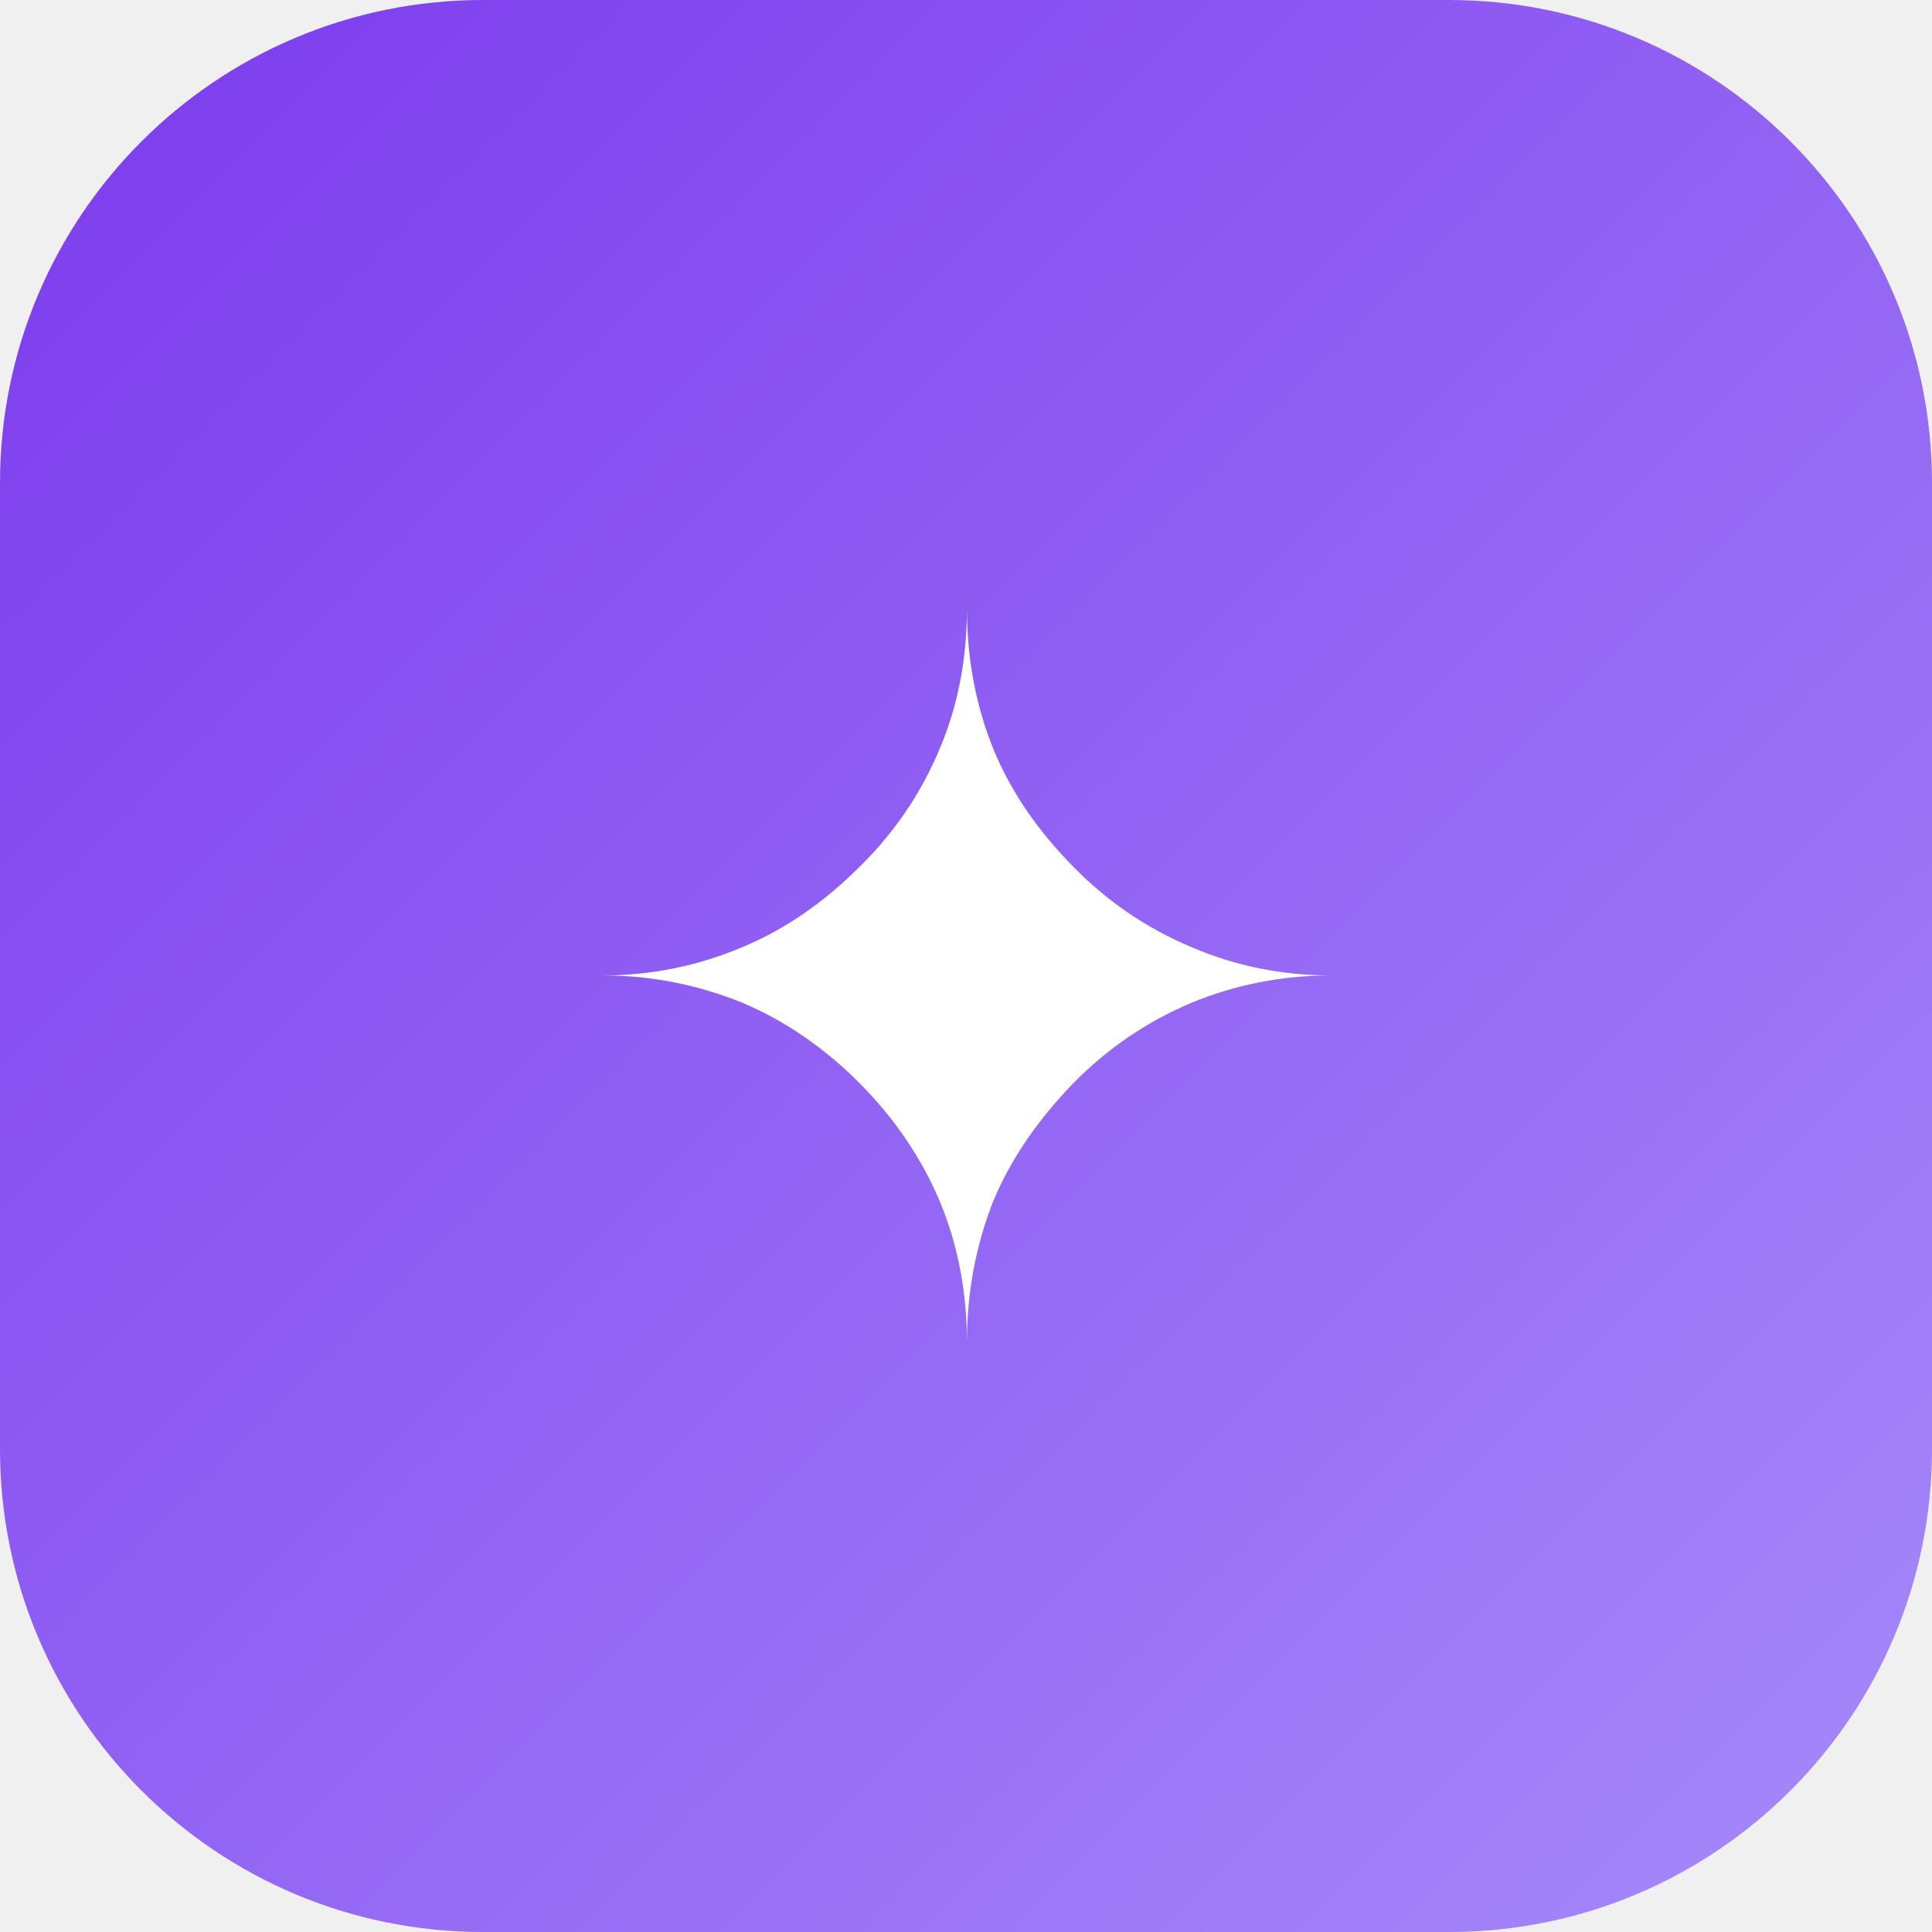
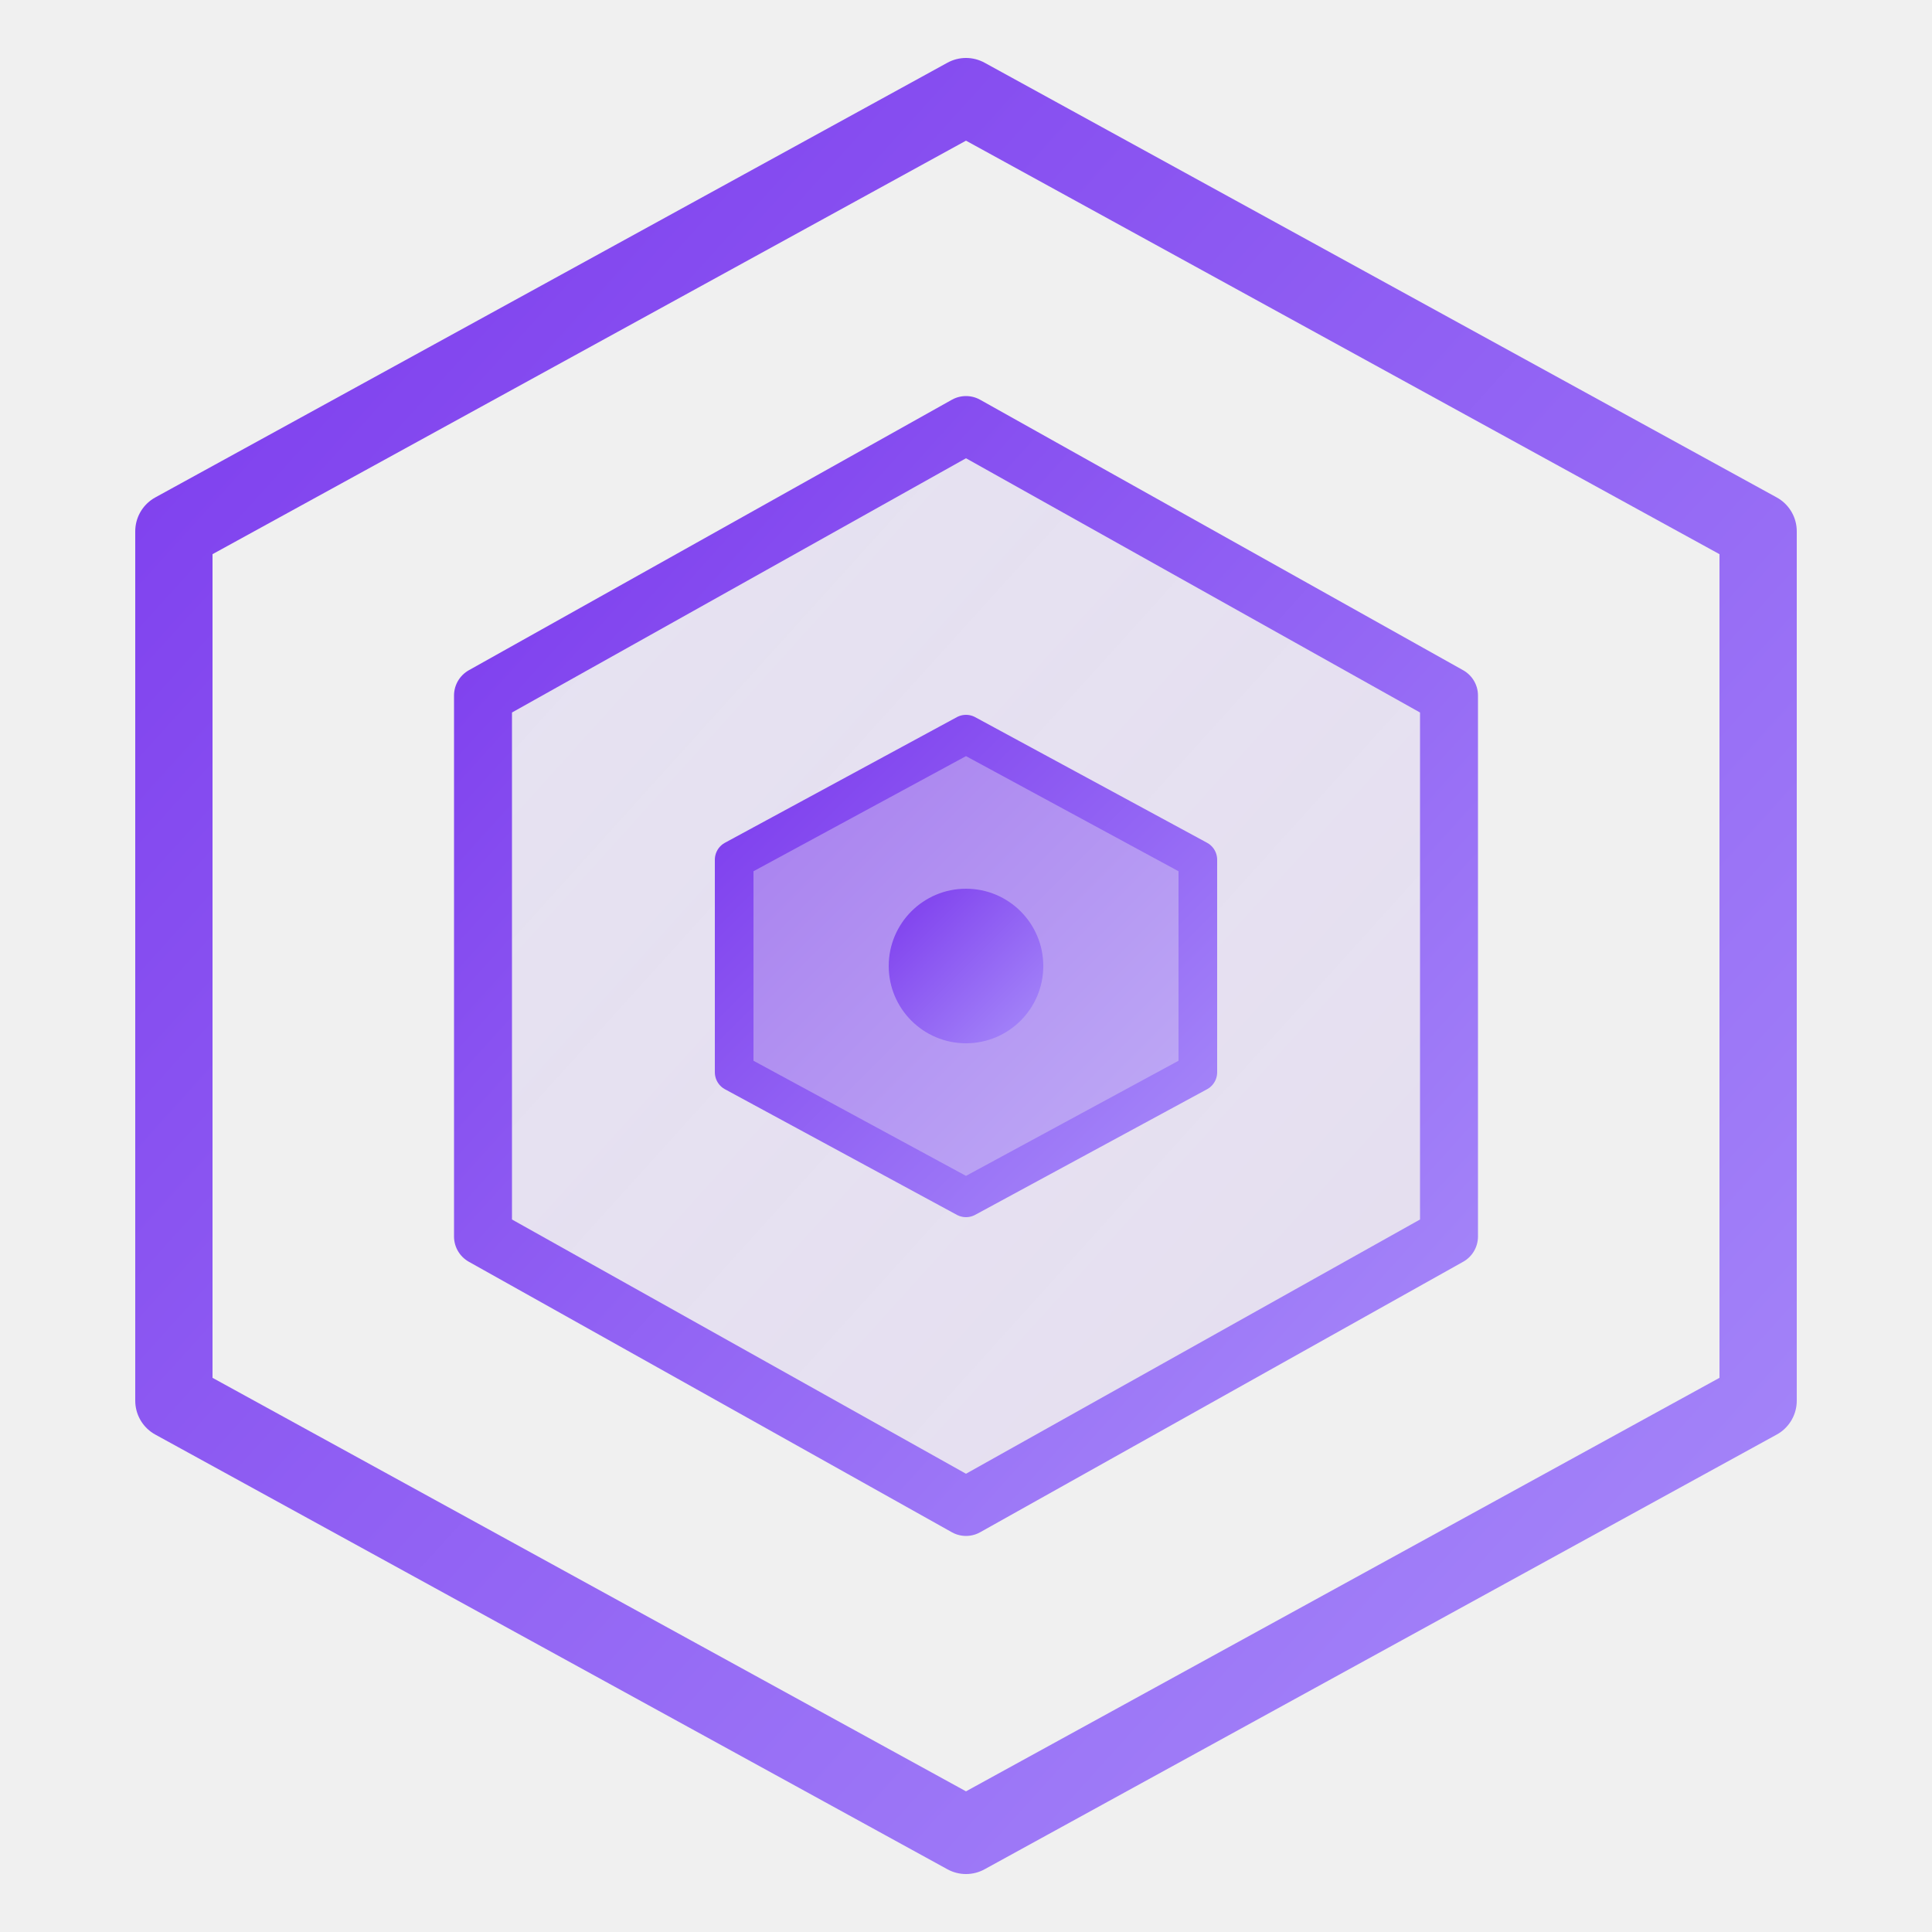
- <svg xmlns="http://www.w3.org/2000/svg" viewBox="0 0 32 32">
+ <svg xmlns="http://www.w3.org/2000/svg" viewBox="0 0 100 100">
  <defs>
-     <linearGradient id="g" x1="0" y1="0" x2="1" y2="1">
+     <linearGradient id="g" x1="0%" y1="0%" x2="100%" y2="100%">
      <stop offset="0%" stop-color="#7c3aed" />
      <stop offset="100%" stop-color="#a78bfa" />
    </linearGradient>
+     <linearGradient id="gi" x1="0%" y1="0%" x2="100%" y2="100%">
+       <stop offset="0%" stop-color="#a78bfa" stop-opacity="0.9" />
+       <stop offset="100%" stop-color="#7c3aed" stop-opacity="0.6" />
+     </linearGradient>
  </defs>
-   <rect width="32" height="32" rx="8" fill="url(#g)" />
-   <text x="16" y="22" text-anchor="middle" fill="#fff" font-size="16" font-weight="800" font-family="sans-serif">✦</text>
+   <polygon points="50,5 91,27.5 91,72.5 50,95 9,72.5 9,27.5" fill="none" stroke="url(#g)" stroke-width="4" stroke-linejoin="round" />
+   <polygon points="50,22 75,36 75,64 50,78 25,64 25,36" fill="url(#gi)" fill-opacity="0.15" stroke="url(#g)" stroke-width="3" stroke-linejoin="round" />
+   <polygon points="50,38 62,44.5 62,55.5 50,62 38,55.5 38,44.5" fill="url(#g)" fill-opacity="0.6" stroke="url(#g)" stroke-width="2" stroke-linejoin="round" />
+   <circle cx="50" cy="50" r="4" fill="url(#g)" />
</svg>
